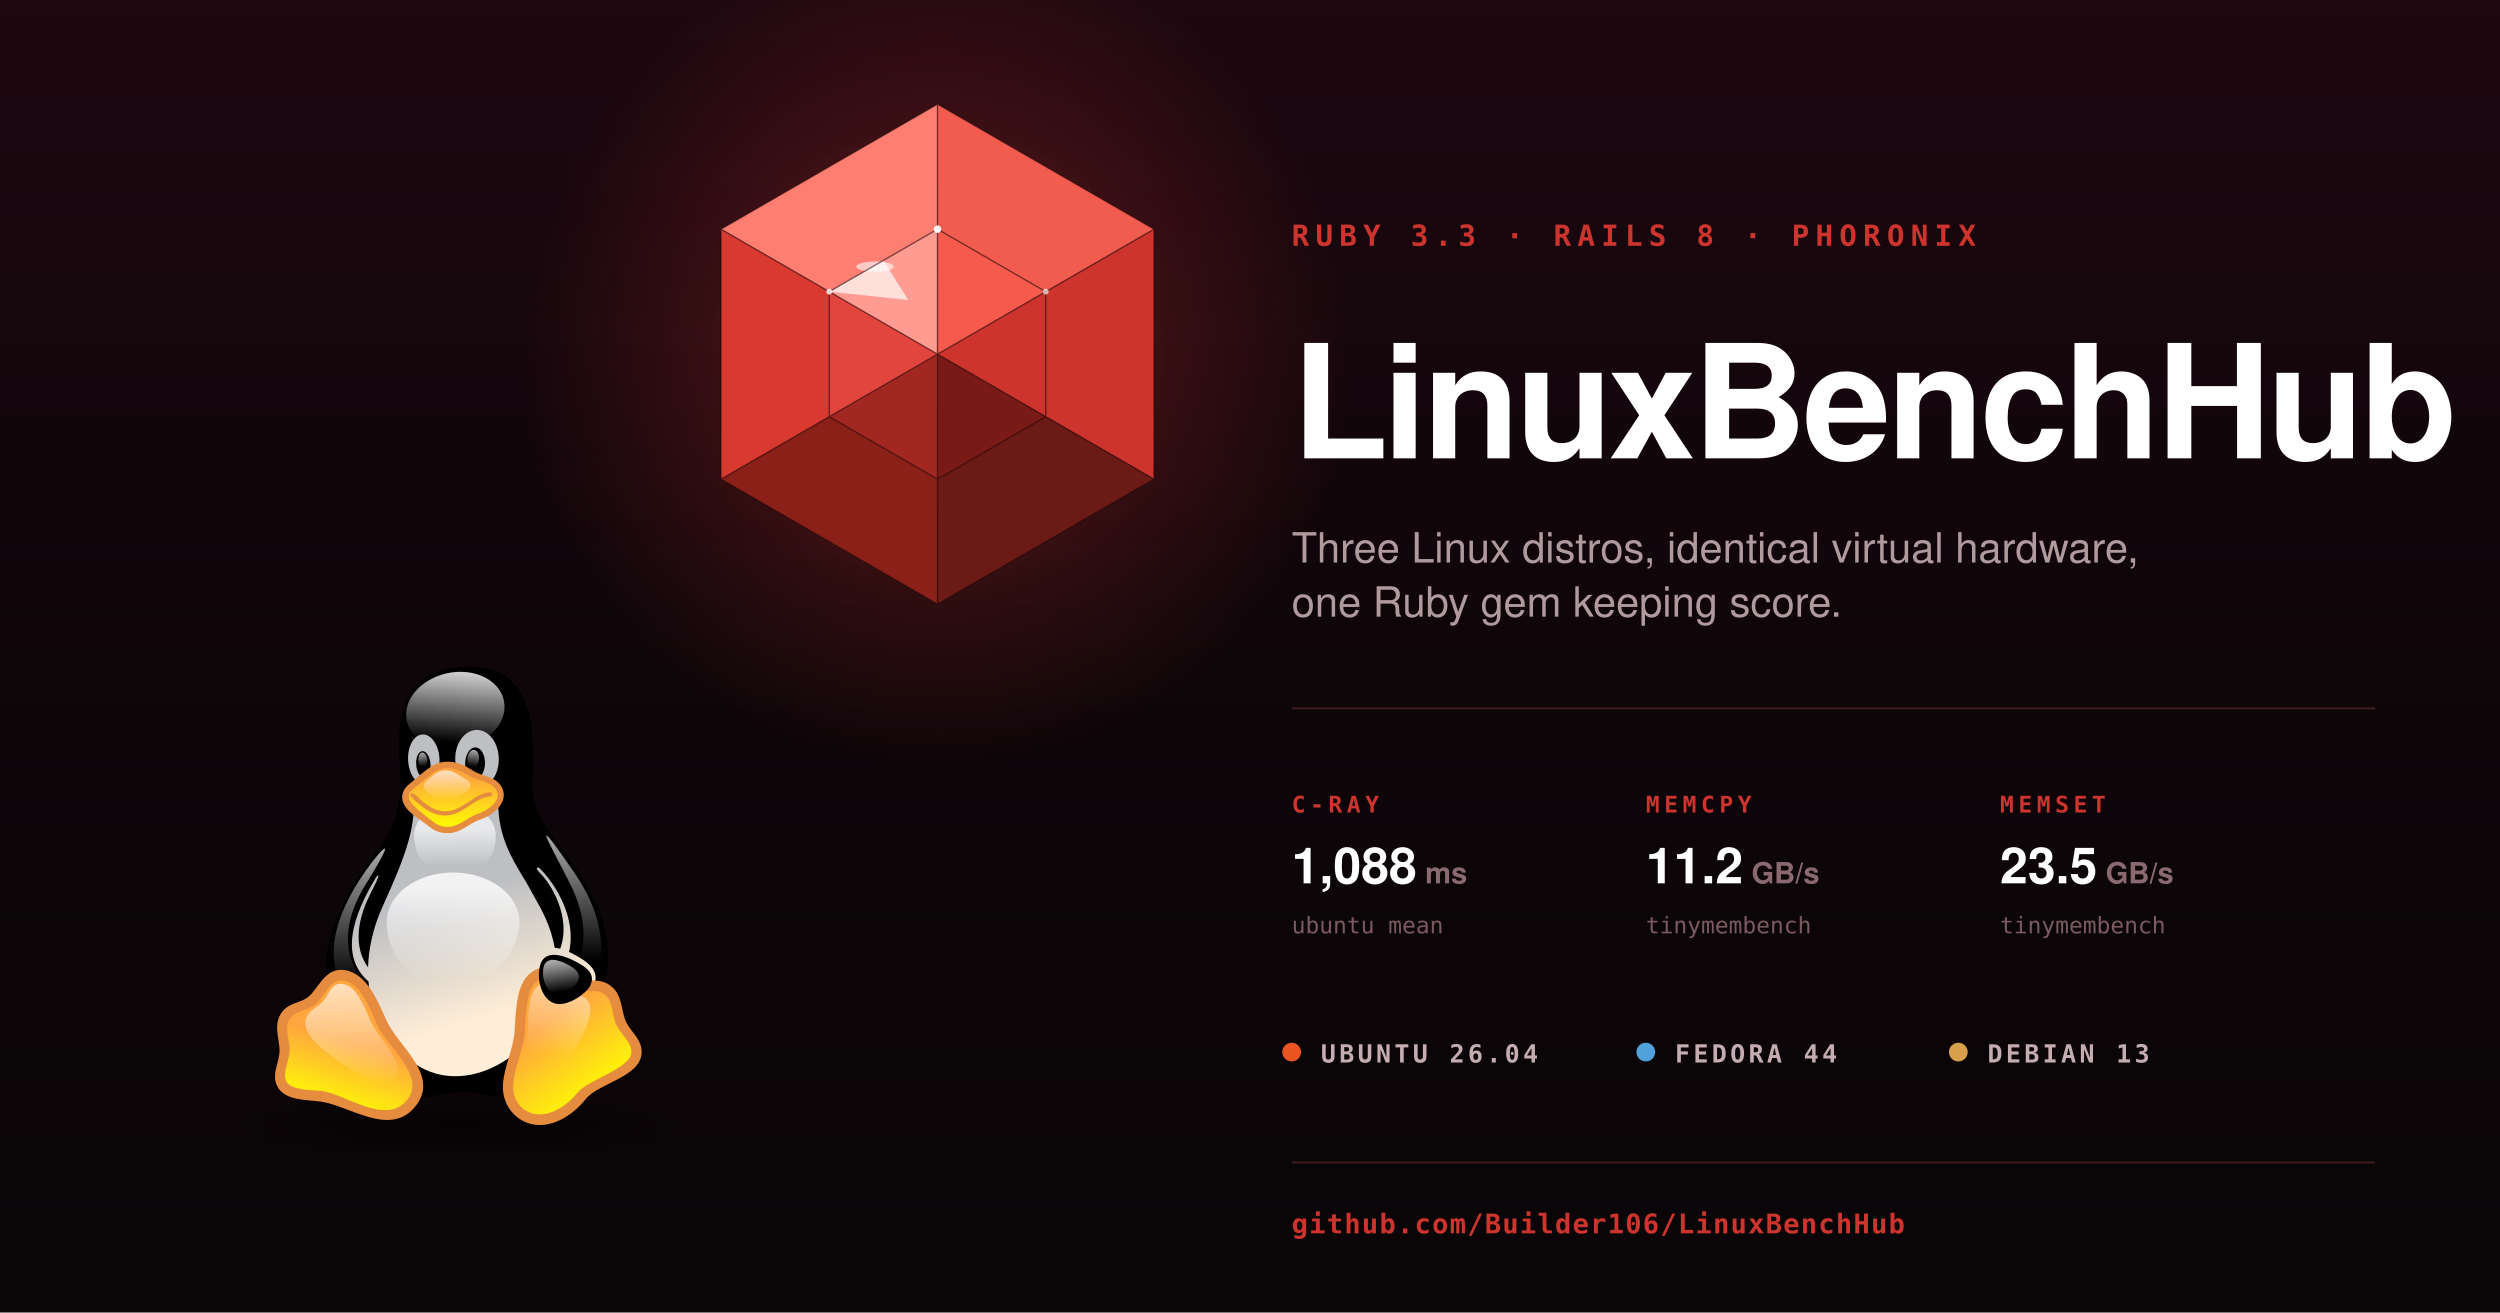
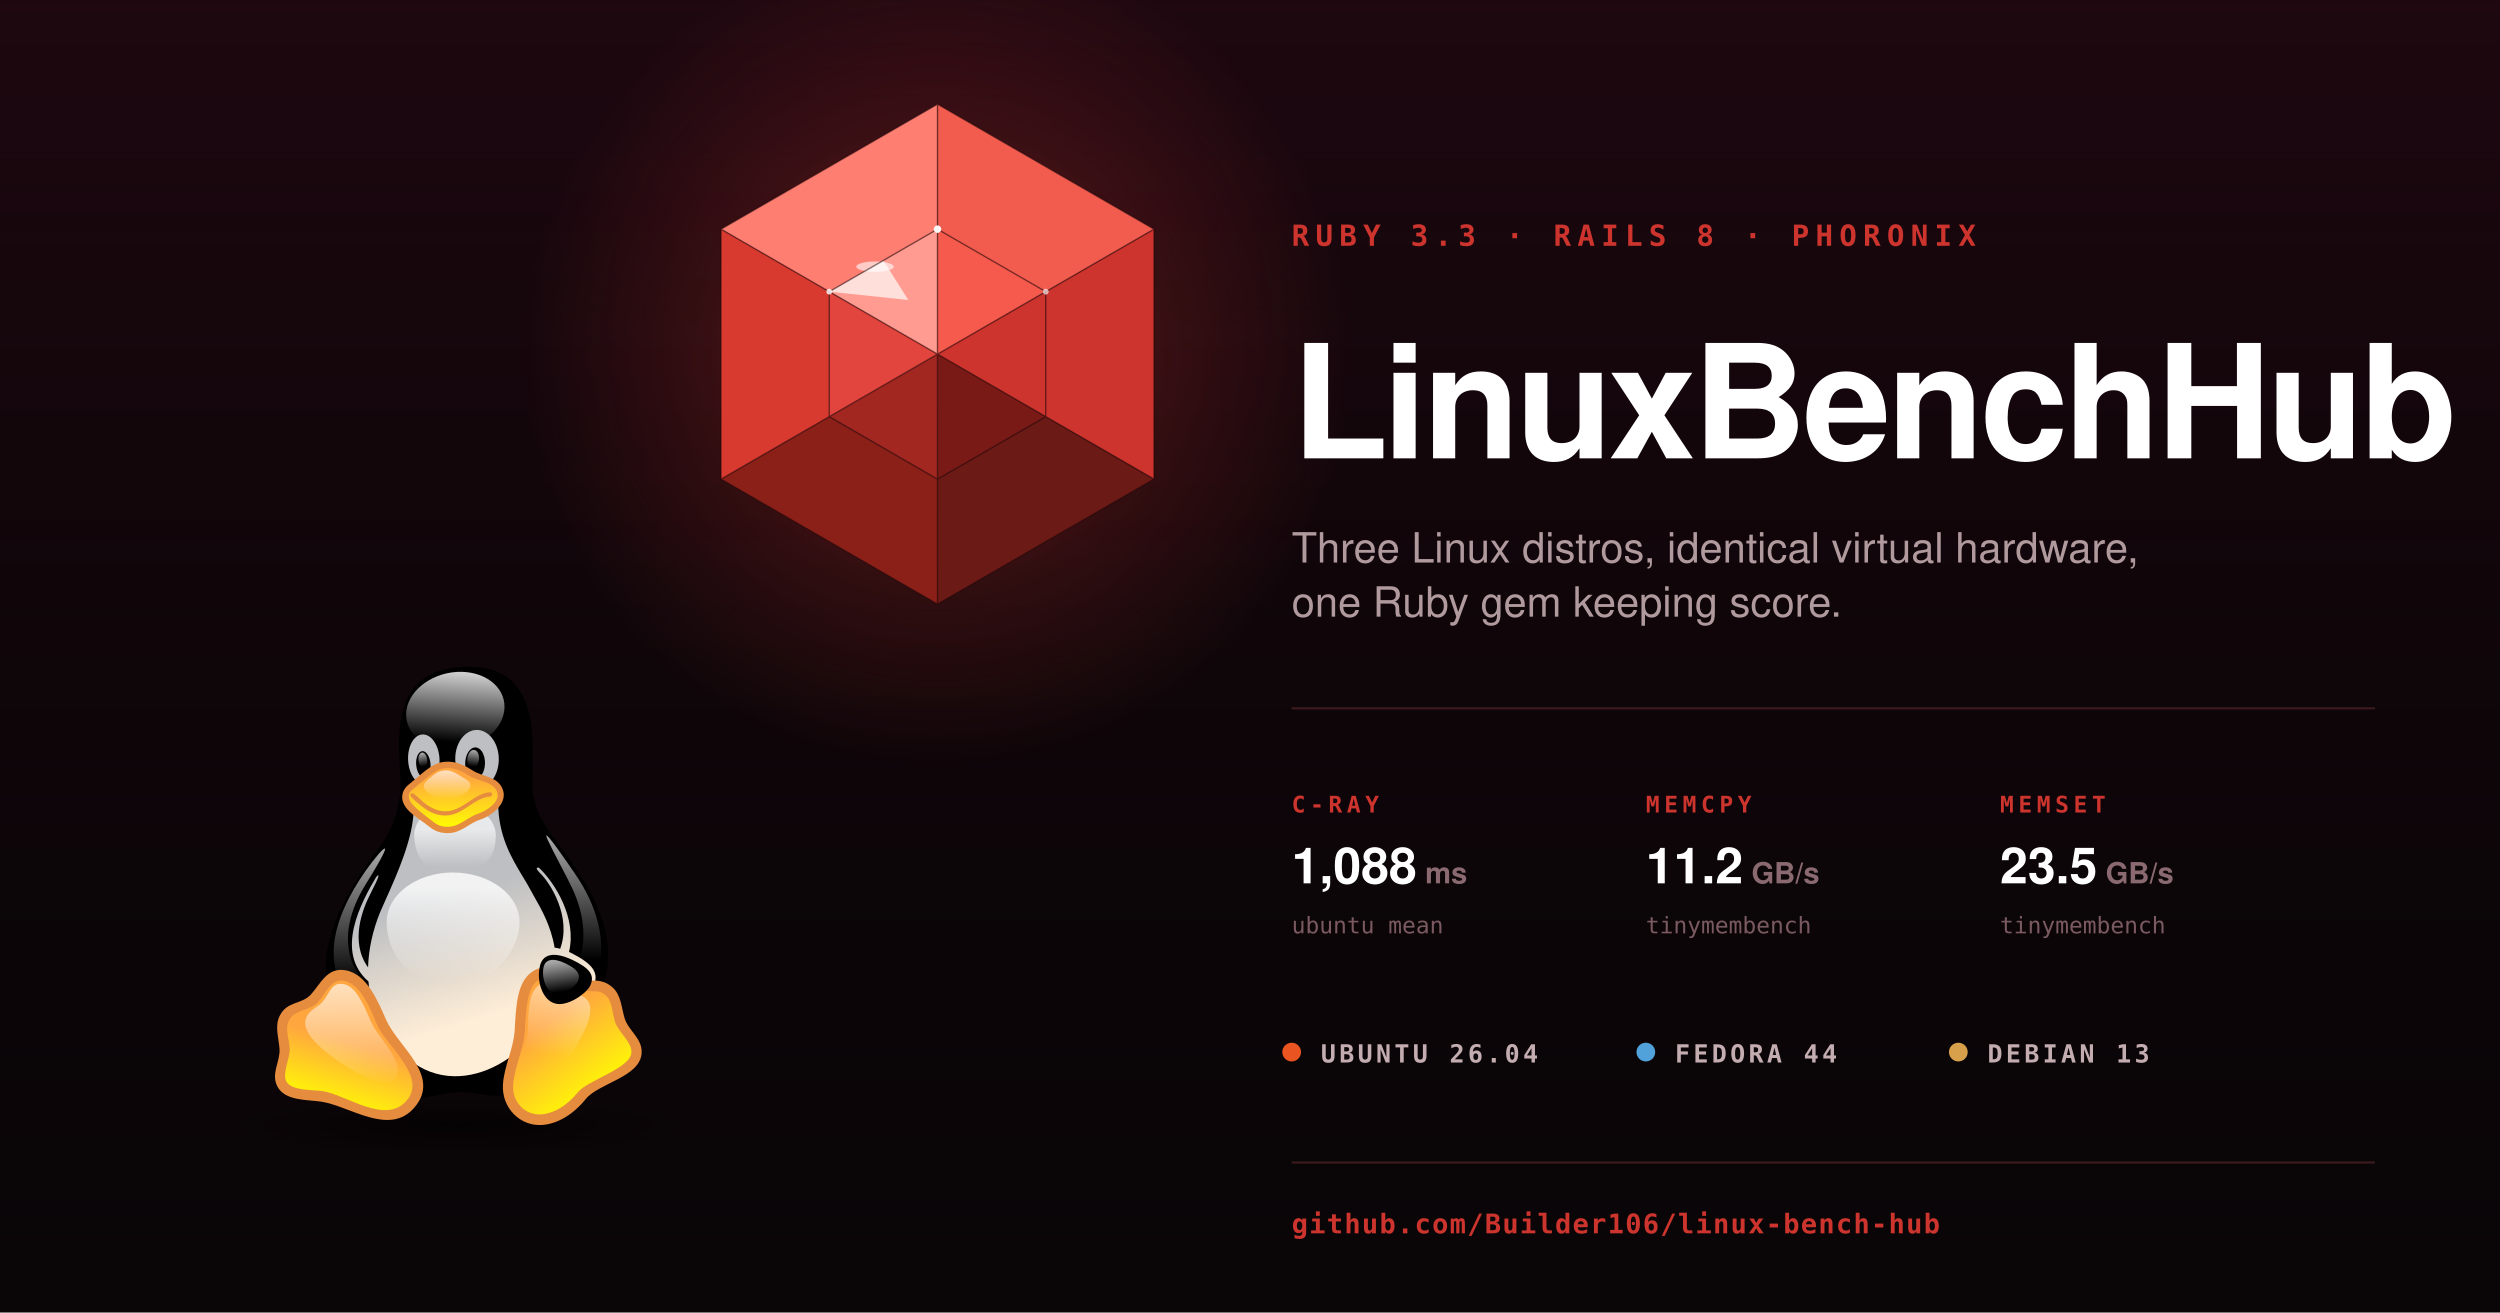
<svg xmlns="http://www.w3.org/2000/svg" width="1200" height="630" viewBox="0 0 1200 630">
  <defs>
    <radialGradient id="gem-glow-social" cx="50%" cy="50%" r="50%">
      <stop offset="0%" stop-color="#cc342d" stop-opacity="0.7" />
      <stop offset="55%" stop-color="#cc342d" stop-opacity="0.18" />
      <stop offset="100%" stop-color="#cc342d" stop-opacity="0" />
    </radialGradient>
    <linearGradient id="bg-warm-social" x1="50%" y1="0%" x2="50%" y2="100%">
      <stop offset="0%" stop-color="#220812" stop-opacity="0.85" />
      <stop offset="100%" stop-color="#0a0507" stop-opacity="0" />
    </linearGradient>
    <radialGradient id="tux-ground-social" cx="50%" cy="50%" r="50%">
      <stop offset="0%" stop-color="#000000" stop-opacity="0.55" />
      <stop offset="100%" stop-color="#000000" stop-opacity="0" />
    </radialGradient>
    <linearGradient id="paint0_linear_87_7435" x1="16.058" y1="6.306" x2="15.836" y2="9.306" gradientUnits="userSpaceOnUse">
      <stop stop-color="white" stop-opacity="0.8" />
      <stop offset="1" stop-color="white" stop-opacity="0" />
    </linearGradient>
    <linearGradient id="paint1_linear_87_7435" x1="12.897" y1="22.672" x2="11.251" y2="17.272" gradientUnits="userSpaceOnUse">
      <stop stop-color="#FFEED7" />
      <stop offset="1" stop-color="#BDBFC2" />
    </linearGradient>
    <linearGradient id="paint2_linear_87_7435" x1="12.897" y1="22.672" x2="11.251" y2="17.272" gradientUnits="userSpaceOnUse">
      <stop stop-color="#FFEED7" />
      <stop offset="1" stop-color="#BDBFC2" />
    </linearGradient>
    <linearGradient id="paint3_linear_87_7435" x1="16.668" y1="9.655" x2="16.575" y2="10.354" gradientUnits="userSpaceOnUse">
      <stop stop-color="white" stop-opacity="0.65" />
      <stop offset="1" stop-color="white" stop-opacity="0" />
    </linearGradient>
    <linearGradient id="paint4_linear_87_7435" x1="14.434" y1="9.783" x2="14.534" y2="10.348" gradientUnits="userSpaceOnUse">
      <stop stop-color="white" stop-opacity="0.65" />
      <stop offset="1" stop-color="white" stop-opacity="0" />
    </linearGradient>
    <linearGradient id="paint5_linear_87_7435" x1="15.761" y1="15.631" x2="15.778" y2="19.627" gradientUnits="userSpaceOnUse">
      <stop stop-color="white" stop-opacity="0.8" />
      <stop offset="1" stop-color="white" stop-opacity="0" />
    </linearGradient>
    <linearGradient id="paint6_linear_87_7435" x1="15.85" y1="13.125" x2="15.869" y2="14.714" gradientUnits="userSpaceOnUse">
      <stop stop-color="white" stop-opacity="0.65" />
      <stop offset="1" stop-color="white" stop-opacity="0" />
    </linearGradient>
    <linearGradient id="paint7_linear_87_7435" x1="11.72" y1="14.105" x2="11.72" y2="19.937" gradientUnits="userSpaceOnUse">
      <stop stop-color="white" stop-opacity="0.65" />
      <stop offset="1" stop-color="white" stop-opacity="0" />
    </linearGradient>
    <linearGradient id="paint8_linear_87_7435" x1="21.033" y1="13.536" x2="21.031" y2="18.805" gradientUnits="userSpaceOnUse">
      <stop stop-color="white" stop-opacity="0.65" />
      <stop offset="1" stop-color="white" stop-opacity="0" />
    </linearGradient>
    <linearGradient id="paint9_linear_87_7435" x1="11.429" y1="22.437" x2="10.535" y2="25.421" gradientUnits="userSpaceOnUse">
      <stop stop-color="#FFA63F" />
      <stop offset="1" stop-color="#FFFF00" />
    </linearGradient>
    <linearGradient id="paint10_linear_87_7435" x1="19.882" y1="21.53" x2="22.266" y2="24.78" gradientUnits="userSpaceOnUse">
      <stop stop-color="#FFA63F" />
      <stop offset="1" stop-color="#FFFF00" />
    </linearGradient>
    <linearGradient id="paint11_linear_87_7435" x1="20.52" y1="18.933" x2="19.686" y2="22.86" gradientUnits="userSpaceOnUse">
      <stop stop-color="white" stop-opacity="0.65" />
      <stop offset="1" stop-color="white" stop-opacity="0" />
    </linearGradient>
    <linearGradient id="paint12_linear_87_7435" x1="11.246" y1="19.904" x2="11.412" y2="24.324" gradientUnits="userSpaceOnUse">
      <stop stop-color="white" stop-opacity="0.65" />
      <stop offset="1" stop-color="white" stop-opacity="0" />
    </linearGradient>
    <linearGradient id="paint13_linear_87_7435" x1="20.375" y1="18.862" x2="20.569" y2="20.182" gradientUnits="userSpaceOnUse">
      <stop stop-color="white" stop-opacity="0.65" />
      <stop offset="1" stop-color="white" stop-opacity="0" />
    </linearGradient>
    <linearGradient id="paint14_linear_87_7435" x1="15.764" y1="10.784" x2="15.78" y2="13.11" gradientUnits="userSpaceOnUse">
      <stop stop-color="#FFA63F" />
      <stop offset="1" stop-color="#FFFF00" />
    </linearGradient>
    <linearGradient id="paint15_linear_87_7435" x1="15.511" y1="10.564" x2="15.506" y2="11.794" gradientUnits="userSpaceOnUse">
      <stop stop-color="white" stop-opacity="0.65" />
      <stop offset="1" stop-color="white" stop-opacity="0" />
    </linearGradient>
  </defs>
  <rect width="1200" height="630" fill="#0a0507" />
  <rect width="1200" height="630" fill="url(#bg-warm-social)" />
  <g transform="translate(450, 170)">
    <circle cx="0" cy="0" r="200" fill="url(#gem-glow-social)" />
    <polygon points="-103.92,-60 0,-120 0,-60 -51.96,-30" fill="#ff7e72" />
    <polygon points="0,-120 103.92,-60 51.96,-30 0,-60" fill="#f25c4f" />
    <polygon points="103.92,-60 103.92,60 51.96,30 51.96,-30" fill="#cc342d" />
    <polygon points="103.92,60 0,120 0,60 51.96,30" fill="#6b1a16" />
    <polygon points="0,120 -103.92,60 -51.96,30 0,60" fill="#8a2018" />
    <polygon points="-103.92,60 -103.92,-60 -51.96,-30 -51.96,30" fill="#d83a30" />
    <polygon points="-51.96,-30 0,-60 0,0" fill="#ff9b91" />
    <polygon points="0,-60 51.96,-30 0,0" fill="#f55a4d" />
    <polygon points="51.96,-30 51.96,30 0,0" fill="#cc342d" />
    <polygon points="51.96,30 0,60 0,0" fill="#7a1a16" />
    <polygon points="0,60 -51.96,30 0,0" fill="#a32721" />
    <polygon points="-51.96,30 -51.96,-30 0,0" fill="#e2453d" />
    <polygon points="-51.96,-30 -26,-45 -14,-26" fill="#fff5f3" opacity="0.75" />
    <ellipse cx="-30" cy="-42" rx="9" ry="2.5" fill="#ffffff" opacity="0.6" />
    <g fill="none" stroke="#1a0306" stroke-width="0.7" opacity="0.5">
      <polygon points="0,-60 51.96,-30 51.96,30 0,60 -51.96,30 -51.96,-30" />
      <polygon points="0,-120 103.92,-60 103.92,60 0,120 -103.92,60 -103.92,-60" />
      <line x1="0" y1="-60" x2="0" y2="-120" />
      <line x1="51.96" y1="-30" x2="103.92" y2="-60" />
      <line x1="51.96" y1="30" x2="103.92" y2="60" />
      <line x1="0" y1="60" x2="0" y2="120" />
      <line x1="-51.96" y1="30" x2="-103.92" y2="60" />
      <line x1="-51.96" y1="-30" x2="-103.92" y2="-60" />
      <line x1="0" y1="0" x2="0" y2="-60" />
      <line x1="0" y1="0" x2="51.96" y2="-30" />
      <line x1="0" y1="0" x2="51.96" y2="30" />
      <line x1="0" y1="0" x2="0" y2="60" />
      <line x1="0" y1="0" x2="-51.96" y2="30" />
      <line x1="0" y1="0" x2="-51.96" y2="-30" />
    </g>
    <circle cx="0" cy="-60" r="1.8" fill="#ffffff" opacity="0.95" />
    <circle cx="51.96" cy="-30" r="1.4" fill="#ffffff" opacity="0.65" />
    <circle cx="-51.96" cy="-30" r="1.4" fill="#ffffff" opacity="0.8" />
  </g>
  <ellipse cx="220" cy="540" rx="115" ry="14" fill="url(#tux-ground-social)" />
  <g transform="translate(44, 254) scale(11)">
    <path d="M11.306 21.91C11.181 21.723 11.071 21.471 10.982 21.17C9.376 19.358 10.617 16.692 11.845 14.881C11.962 14.687 12.091 14.5 12.23 14.322C13.167 13.158 13.409 12.348 13.481 11.252C13.49 11.048 13.473 10.778 13.453 10.468C13.354 8.884 13.19 6.252 16.016 6.018C19.549 5.727 19.261 8.971 19.235 10.873C19.234 10.952 19.233 11.028 19.232 11.102C19.223 12.249 19.821 13.034 20.445 13.854C20.674 14.153 20.905 14.457 21.112 14.784C21.118 14.794 21.124 14.804 21.13 14.813C22.222 16.388 23.299 18.737 21.799 20.965C21.589 21.726 21.27 22.424 20.843 22.992C19.314 25.005 17.954 24.801 16.892 24.641C16.572 24.593 16.279 24.549 16.016 24.571C15.58 24.598 15.23 24.668 14.928 24.729C13.761 24.965 13.305 25.057 11.306 21.91Z" fill="#000000" />
    <path d="M18.014 7.795C17.981 8.727 16.992 9.537 15.806 9.612C14.621 9.687 13.691 8.979 13.723 8.046C13.756 7.114 14.745 6.304 15.931 6.229C17.116 6.161 18.047 6.862 18.014 7.795Z" fill="url(#paint0_linear_87_7435)" />
    <path fill-rule="evenodd" clip-rule="evenodd" d="M15.866 10.061C15.875 10.568 16.107 11 16.433 11.195C15.37 11.1 14.051 11.489 14.051 12.225C14.035 13.47 13.342 15.02 12.843 16.135C12.745 16.354 12.654 16.557 12.577 16.737C12.269 17.502 12.083 18.32 12.061 19.122C11.243 17.995 11.838 16.548 12.158 15.921C12.585 15.095 12.576 14.992 12.411 15.185C11.776 16.265 10.58 18.433 12.078 19.736C12.125 20.318 12.267 20.881 12.518 21.399C14.523 25.442 18.276 23.782 19.514 21.685C19.679 21.387 19.812 21.099 19.918 20.82C19.98 20.859 20.046 20.89 20.117 20.909C20.739 21.093 21.669 20.392 21.892 19.957C22.16 19.378 21.885 18.983 20.968 18.514C20.922 18.491 20.875 18.469 20.83 18.448C21.181 16.968 20.212 15.428 19.52 14.774C19.391 14.742 19.373 14.816 19.573 15.015C20.009 15.433 20.957 16.923 20.444 18.309C20.36 18.286 20.278 18.27 20.201 18.262C20.043 17.316 19.623 16.58 19.329 16.066C19.263 15.949 19.203 15.844 19.154 15.751C19.055 15.562 18.937 15.366 18.811 15.159C18.328 14.359 17.739 13.384 17.739 11.939C17.665 11.621 17.365 11.409 16.966 11.292C17.429 11.199 17.777 10.657 17.765 10.007C17.752 9.305 17.313 8.747 16.789 8.761C16.265 8.775 15.846 9.36 15.866 10.061ZM16.298 10.217C16.291 10.605 16.475 10.918 16.717 10.918C16.953 10.918 17.156 10.605 17.163 10.224C17.169 9.836 16.986 9.523 16.743 9.523C16.501 9.523 16.305 9.836 16.298 10.217Z" fill="url(#paint1_linear_87_7435)" />
    <path fill-rule="evenodd" clip-rule="evenodd" d="M14.556 11.15C14.935 11.129 15.211 10.619 15.178 10.013C15.145 9.408 14.811 8.938 14.431 8.958C14.051 8.979 13.776 9.489 13.809 10.095C13.842 10.701 14.176 11.17 14.556 11.15ZM14.785 10.224C14.818 10.544 14.7 10.816 14.529 10.844C14.359 10.864 14.195 10.626 14.163 10.306C14.13 9.986 14.248 9.714 14.418 9.687C14.588 9.666 14.752 9.904 14.785 10.224Z" fill="url(#paint2_linear_87_7435)" />
    <path d="M16.396 10C16.376 10.217 16.475 10.394 16.612 10.408C16.75 10.422 16.881 10.251 16.9 10.04C16.92 9.823 16.822 9.646 16.684 9.632C16.547 9.618 16.416 9.789 16.396 10Z" fill="url(#paint3_linear_87_7435)" />
    <path d="M14.641 10.054C14.661 10.231 14.589 10.388 14.484 10.401C14.379 10.415 14.281 10.279 14.261 10.095C14.241 9.918 14.313 9.762 14.418 9.748C14.523 9.734 14.621 9.877 14.641 10.054Z" fill="url(#paint4_linear_87_7435)" />
    <path d="M18.669 17.152C18.669 18.35 17.562 19.902 15.662 19.889C13.704 19.902 12.872 18.35 12.872 17.152C12.872 15.955 14.169 14.981 15.767 14.981C17.372 14.988 18.669 15.955 18.669 17.152Z" fill="url(#paint5_linear_87_7435)" />
    <path d="M17.635 13.389C17.615 14.628 16.835 14.921 15.853 14.921C14.87 14.921 14.156 14.737 14.071 13.389C14.071 12.545 14.87 12.055 15.853 12.055C16.835 12.048 17.635 12.539 17.635 13.389Z" fill="url(#paint6_linear_87_7435)" />
    <path d="M11.694 15.295C12.336 14.281 13.691 12.722 11.949 15.512C10.534 17.813 11.425 19.29 11.884 19.698C13.207 20.923 13.154 21.747 12.113 21.1C9.879 19.718 10.344 17.391 11.694 15.295Z" fill="url(#paint7_linear_87_7435)" />
    <path d="M20.988 15.71C20.431 14.519 18.663 11.497 21.073 15.009C23.268 18.187 21.728 20.399 21.453 20.617C21.178 20.835 20.255 21.277 20.523 20.508C20.798 19.739 22.161 18.283 20.988 15.71Z" fill="url(#paint8_linear_87_7435)" />
    <path d="M11.209 25.102C9.742 24.292 7.613 25.259 8.386 23.067C8.543 22.57 8.156 21.822 8.405 21.338C8.7 20.746 9.336 20.876 9.715 20.481C10.089 20.073 10.325 19.365 11.025 19.474C11.72 19.582 12.185 20.467 12.67 21.556C13.03 22.332 14.301 23.428 14.215 24.299C14.111 25.633 12.65 25.885 11.209 25.102Z" fill="url(#paint9_linear_87_7435)" />
    <path fill-rule="evenodd" clip-rule="evenodd" d="M9.877 20.64C9.52 21.031 8.865 20.937 8.602 21.448C8.433 21.776 8.617 22.28 8.642 22.639C8.673 23.082 8.305 23.711 8.492 24.09C8.703 24.515 9.653 24.46 10.071 24.521C11.102 24.672 12.806 26.006 13.739 24.941C14.65 23.9 12.898 22.582 12.468 21.657C12.189 21.029 11.771 19.825 10.992 19.703C10.443 19.617 10.193 20.294 9.877 20.64ZM11.058 19.245C12.028 19.397 12.513 20.654 12.871 21.457C13.414 22.623 15.275 23.875 14.069 25.253C12.973 26.504 11.244 25.16 10.009 24.98C9.392 24.89 8.419 24.955 8.096 24.302C7.818 23.74 8.236 23.232 8.197 22.672C8.164 22.195 7.976 21.683 8.208 21.231C8.525 20.595 9.139 20.748 9.555 20.319C9.998 19.833 10.263 19.121 11.058 19.245Z" fill="#E68C3F" />
    <path d="M21.381 24.728C22.456 23.373 24.846 23.652 23.235 21.794C22.895 21.393 22.999 20.535 22.58 20.168C22.089 19.719 21.545 20.086 21.047 19.855C20.549 19.603 20.026 19.12 19.416 19.46C18.807 19.807 18.742 20.706 18.683 21.89C18.63 22.741 17.884 24.163 18.283 24.946C18.86 26.157 20.36 25.994 21.381 24.728Z" fill="url(#paint10_linear_87_7435)" />
    <path fill-rule="evenodd" clip-rule="evenodd" d="M21.81 19.698C22.085 19.691 22.415 19.71 22.725 19.992C23.11 20.332 23.114 20.887 23.259 21.351C23.431 21.901 24.034 22.215 23.998 22.86C23.939 23.914 22.114 24.168 21.552 24.876C21.012 25.545 20.33 25.943 19.682 25.997C18.7 26.078 17.889 25.252 17.946 24.244C17.993 23.428 18.409 22.686 18.459 21.876C18.488 21.29 18.52 20.746 18.626 20.305C18.733 19.859 18.926 19.475 19.308 19.257C20.145 18.789 20.954 19.721 21.81 19.698ZM19.522 19.664C19.295 19.793 19.151 20.032 19.059 20.417C18.965 20.807 18.934 21.307 18.904 21.905C18.854 22.716 18.438 23.457 18.391 24.271C18.35 24.997 18.907 25.596 19.647 25.535C20.148 25.493 20.727 25.176 21.209 24.58C21.64 24.037 23.514 23.534 23.553 22.833C23.578 22.375 22.977 21.946 22.835 21.494C22.724 21.141 22.719 20.593 22.436 20.345C22.255 20.18 22.064 20.155 21.821 20.161C21.116 20.18 20.176 19.299 19.522 19.664Z" fill="#E68C3F" />
    <path d="M20.916 22.917C22.579 20.365 21.341 20.386 20.922 20.188C20.503 19.984 20.064 19.582 19.573 19.862C19.081 20.147 19.055 20.882 19.042 21.849C19.023 22.543 18.466 23.707 18.8 24.353C19.206 25.109 20.189 24.013 20.916 22.917Z" fill="url(#paint11_linear_87_7435)" />
    <path d="M10.868 23.285C8.379 21.61 9.545 21.039 9.918 20.773C10.37 20.433 10.377 19.78 10.934 19.841C11.49 19.902 11.818 20.617 12.191 21.502C12.466 22.134 13.423 22.978 13.351 23.707C13.259 24.564 11.942 23.999 10.868 23.285Z" fill="url(#paint12_linear_87_7435)" />
    <path d="M21.748 19.936C21.552 20.29 20.753 20.848 20.222 20.698C19.678 20.555 19.429 19.759 19.541 19.16C19.639 18.48 20.222 18.446 20.956 18.786C21.735 19.154 21.977 19.467 21.748 19.936Z" fill="#000000" />
    <path d="M21.211 19.739C21.086 19.984 20.562 20.372 20.195 20.27C19.829 20.168 19.645 19.616 19.704 19.201C19.757 18.732 20.15 18.704 20.648 18.936C21.185 19.194 21.355 19.412 21.211 19.739Z" fill="url(#paint13_linear_87_7435)" />
    <path d="M14.437 10.858C14.699 10.606 15.335 9.837 16.54 10.64C16.763 10.79 16.946 10.803 17.372 10.994C18.23 11.361 17.824 12.246 16.907 12.545C16.514 12.675 16.16 13.171 15.453 13.124C14.844 13.09 14.686 12.675 14.313 12.45C13.651 12.062 13.553 11.538 13.913 11.259C14.274 10.98 14.411 10.878 14.437 10.858Z" fill="url(#paint14_linear_87_7435)" />
    <path fill-rule="evenodd" clip-rule="evenodd" d="M13.993 11.37C13.856 11.476 13.813 11.617 13.858 11.773C13.951 12.094 14.622 12.534 14.878 12.75C15.024 12.873 15.191 12.97 15.461 12.985C16.039 13.024 16.36 12.579 16.867 12.413C17.2 12.304 17.904 11.888 17.671 11.412C17.472 11.005 16.801 10.98 16.468 10.756C15.894 10.374 15.476 10.377 15.179 10.484C14.853 10.602 14.289 11.142 13.993 11.37ZM15.091 10.222C15.478 10.082 15.981 10.102 16.613 10.523C17.028 10.802 17.659 10.775 17.909 11.286C18.228 11.937 17.456 12.512 16.947 12.678C16.402 12.857 16.098 13.306 15.445 13.262C15.106 13.243 14.888 13.116 14.71 12.966C14.341 12.656 13.716 12.361 13.574 11.869C13.495 11.597 13.61 11.32 13.833 11.147C14.194 10.868 14.682 10.369 15.091 10.222Z" fill="#E68C3F" />
    <path fill-rule="evenodd" clip-rule="evenodd" d="M17.474 11.567C17.477 11.618 17.439 11.662 17.39 11.665C16.697 11.704 16.21 12.495 15.427 12.495C14.989 12.495 14.642 12.284 14.394 12.08C14.344 12.04 13.903 11.7 13.903 11.613C13.903 11.562 13.943 11.52 13.992 11.52C14.085 11.52 14.363 11.822 14.466 11.907C14.7 12.098 15.046 12.31 15.427 12.31C16.202 12.31 16.678 11.52 17.381 11.48C17.43 11.477 17.472 11.516 17.474 11.567Z" fill="#E68C3F" />
    <path d="M14.844 10.789C14.975 10.667 15.388 10.333 15.931 10.674C16.049 10.742 16.167 10.816 16.338 10.919C16.685 11.13 16.515 11.436 16.095 11.626C15.905 11.708 15.591 11.885 15.355 11.871C15.093 11.844 14.916 11.667 14.746 11.552C14.425 11.334 14.445 11.15 14.595 11.007C14.707 10.898 14.831 10.796 14.844 10.789Z" fill="url(#paint15_linear_87_7435)" />
  </g>
  <g font-family="Helvetica Neue, Helvetica, Arial, sans-serif">
    <text x="620" y="118" font-family="ui-monospace, SF Mono, Menlo, Consolas, monospace" font-size="14" letter-spacing="3" fill="#cc342d" font-weight="700">RUBY 3.3 · RAILS 8 · PHORONIX</text>
    <text x="620" y="220" font-size="76" font-weight="800" fill="#ffffff" letter-spacing="-0.024em">LinuxBenchHub</text>
    <text x="620" y="270" font-size="20" fill="#b09a9e">Three Linux distros, identical virtual hardware,</text>
    <text x="620" y="296" font-size="20" fill="#b09a9e">one Ruby gem keeping score.</text>
    <line x1="620" y1="340" x2="1140" y2="340" stroke="#3d1a1d" stroke-width="1" />
    <g transform="translate(620, 390)" font-family="ui-monospace, SF Mono, Menlo, Consolas, monospace">
      <g>
        <text font-size="11" letter-spacing="2.2" fill="#cc342d" font-weight="700" x="0" y="0">C-RAY</text>
        <text font-size="24" font-weight="700" fill="#ffffff" font-family="Helvetica Neue, Helvetica, Arial, sans-serif" x="0" y="34">1,088<tspan font-size="14" fill="#8a6a70" dx="4">ms</tspan>
        </text>
        <text font-size="11" fill="#7a5a60" x="0" y="58">ubuntu mean</text>
      </g>
      <g transform="translate(170, 0)">
        <text font-size="11" letter-spacing="2.2" fill="#cc342d" font-weight="700" x="0" y="0">MEMCPY</text>
        <text font-size="24" font-weight="700" fill="#ffffff" font-family="Helvetica Neue, Helvetica, Arial, sans-serif" x="0" y="34">11.2<tspan font-size="14" fill="#8a6a70" dx="4">GB/s</tspan>
        </text>
        <text font-size="11" fill="#7a5a60" x="0" y="58">tinymembench</text>
      </g>
      <g transform="translate(340, 0)">
        <text font-size="11" letter-spacing="2.2" fill="#cc342d" font-weight="700" x="0" y="0">MEMSET</text>
        <text font-size="24" font-weight="700" fill="#ffffff" font-family="Helvetica Neue, Helvetica, Arial, sans-serif" x="0" y="34">23.5<tspan font-size="14" fill="#8a6a70" dx="4">GB/s</tspan>
        </text>
        <text font-size="11" fill="#7a5a60" x="0" y="58">tinymembench</text>
      </g>
    </g>
    <g transform="translate(620, 510)" font-family="ui-monospace, SF Mono, Menlo, Consolas, monospace">
      <g>
        <circle cx="0" cy="-5" r="4.5" fill="#e95420" />
        <text x="14" y="0" font-size="12" letter-spacing="1.6" fill="#c4adb0" font-weight="600">UBUNTU 26.04</text>
      </g>
      <g transform="translate(170, 0)">
        <circle cx="0" cy="-5" r="4.5" fill="#51a2da" />
        <text x="14" y="0" font-size="12" letter-spacing="1.6" fill="#c4adb0" font-weight="600">FEDORA 44</text>
      </g>
      <g transform="translate(320, 0)">
        <circle cx="0" cy="-5" r="4.5" fill="#d8a04a" />
        <text x="14" y="0" font-size="12" letter-spacing="1.6" fill="#c4adb0" font-weight="600">DEBIAN 13</text>
      </g>
    </g>
    <line x1="620" y1="558" x2="1140" y2="558" stroke="#3d1a1d" stroke-width="1" />
-     <text x="620" y="592" font-family="ui-monospace, SF Mono, Menlo, Consolas, monospace" font-size="13" letter-spacing="0.6" fill="#cc342d" font-weight="600">github.com/Builder106/LinuxBenchHub</text>
+     <text x="620" y="592" font-family="ui-monospace, SF Mono, Menlo, Consolas, monospace" font-size="13" letter-spacing="0.6" fill="#cc342d" font-weight="600">github.com/Builder106/linux-bench-hub</text>
  </g>
</svg>
